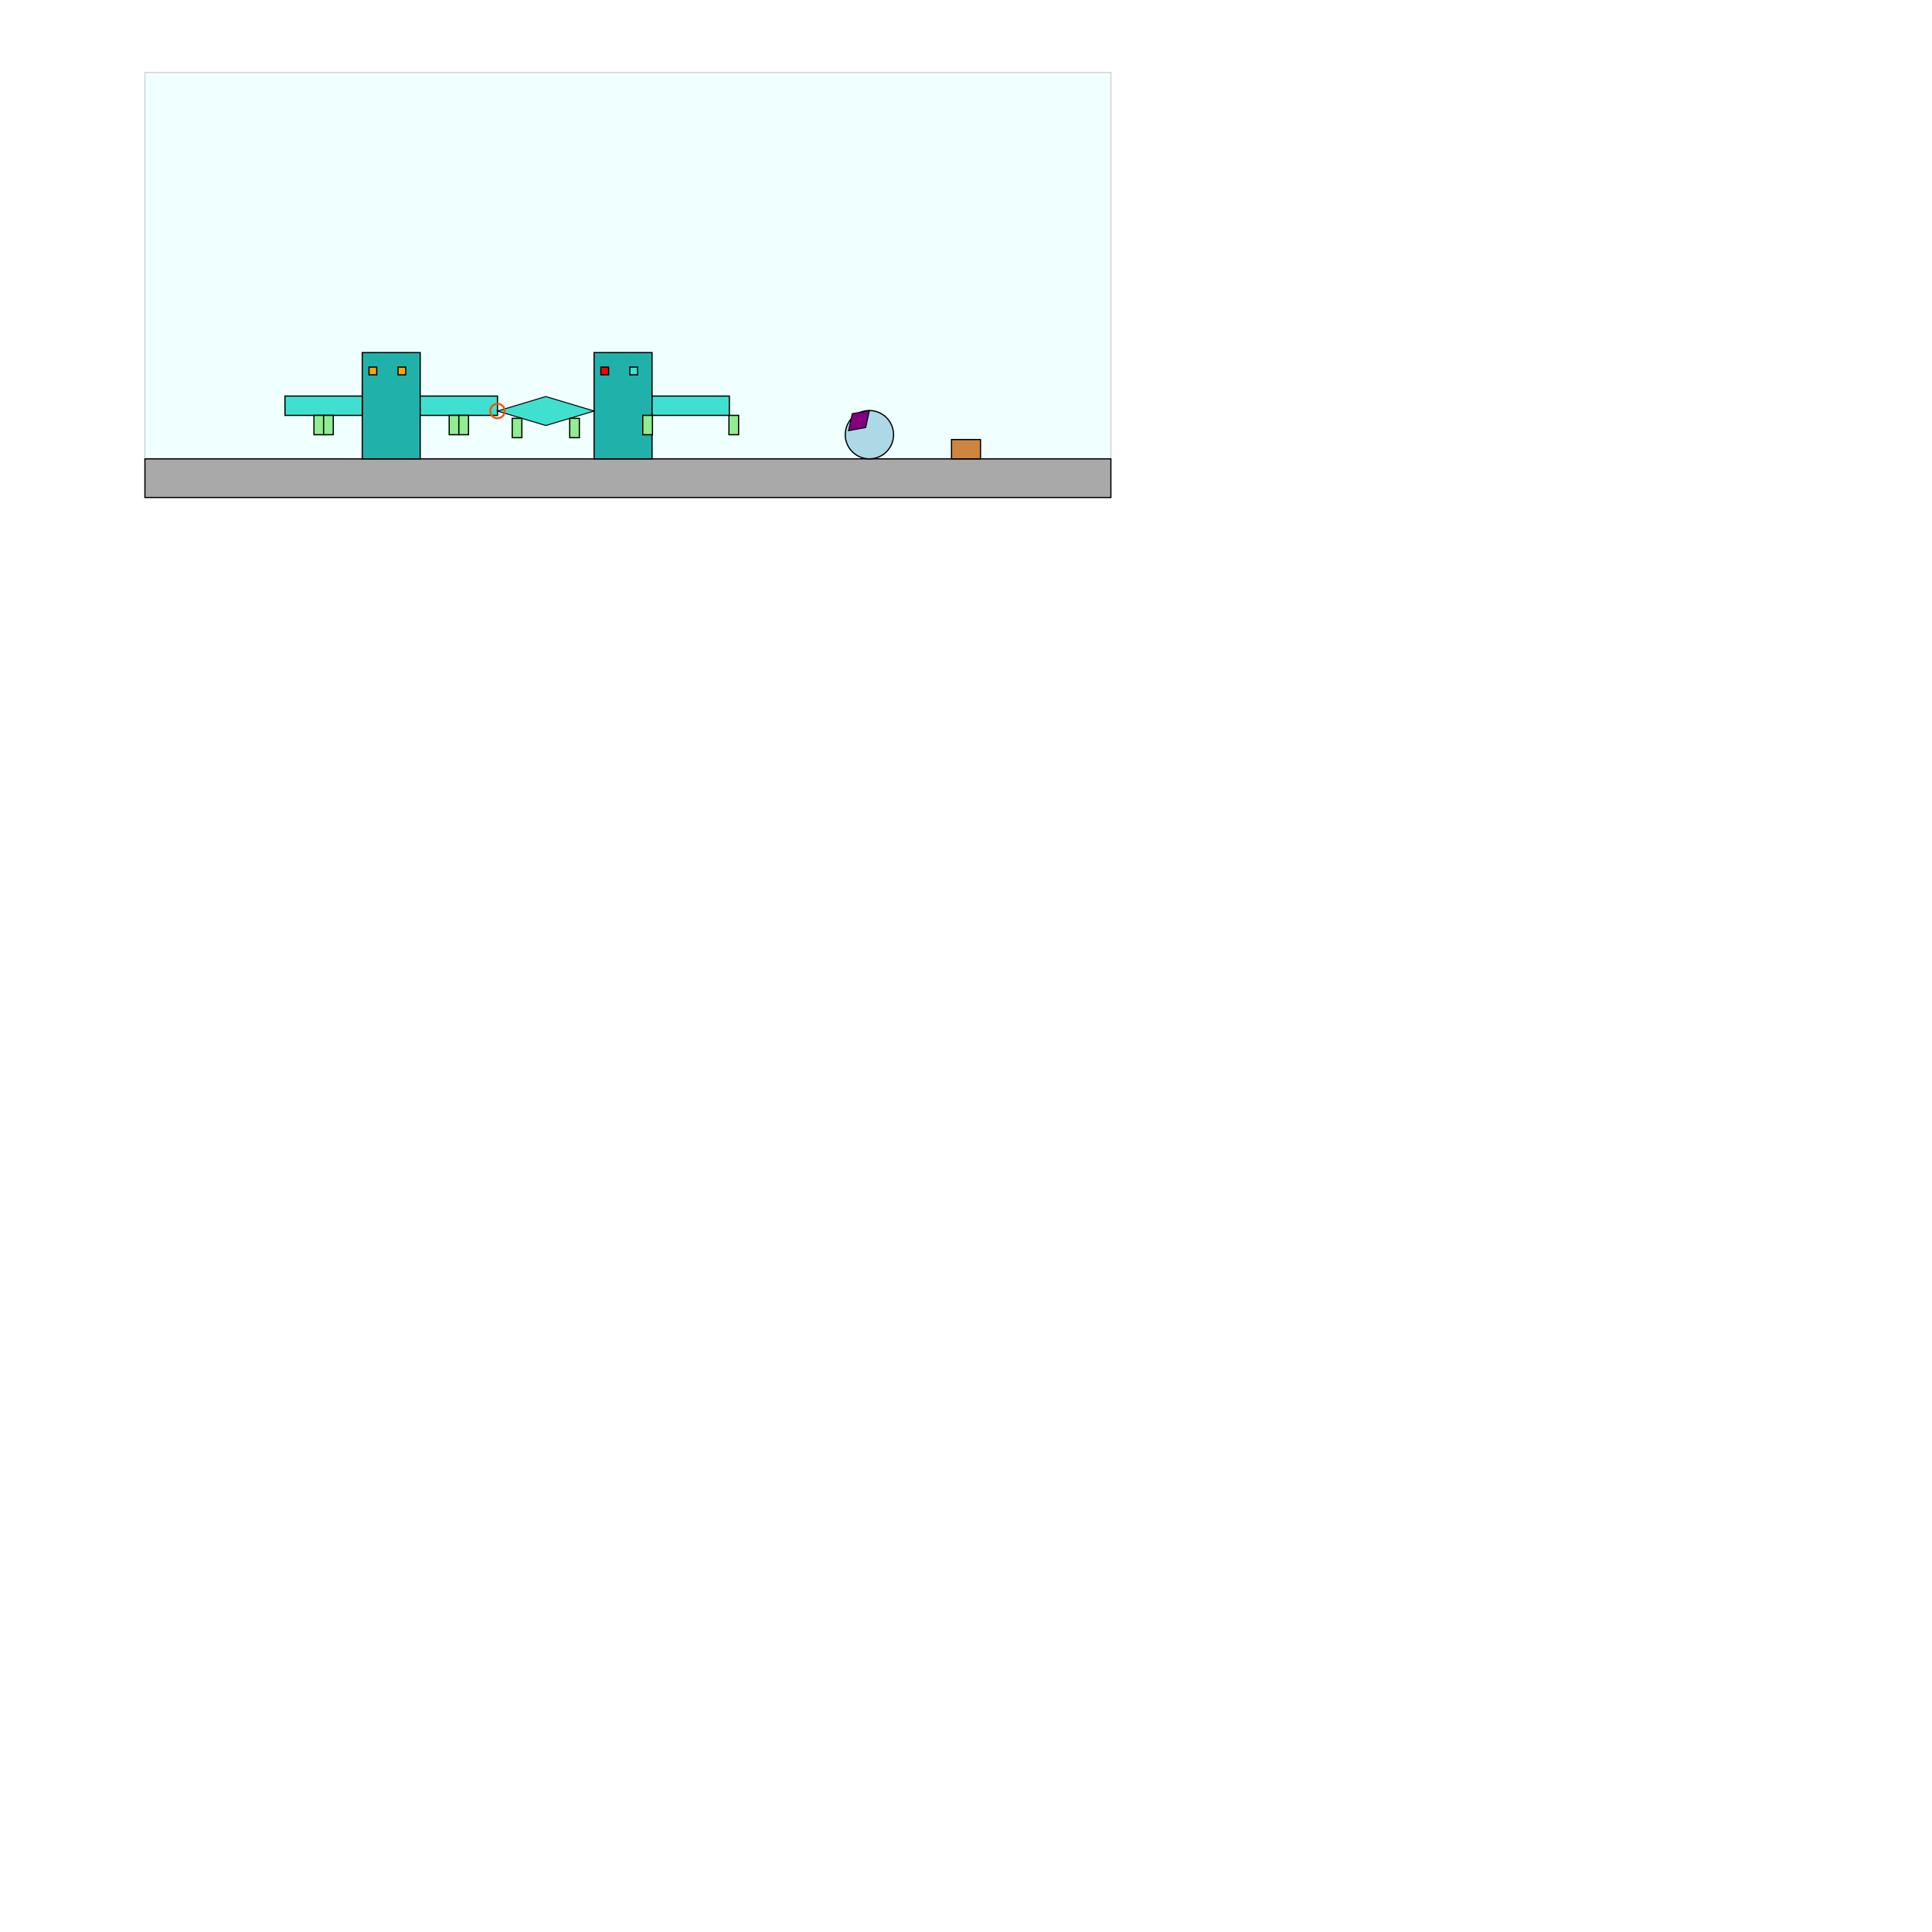
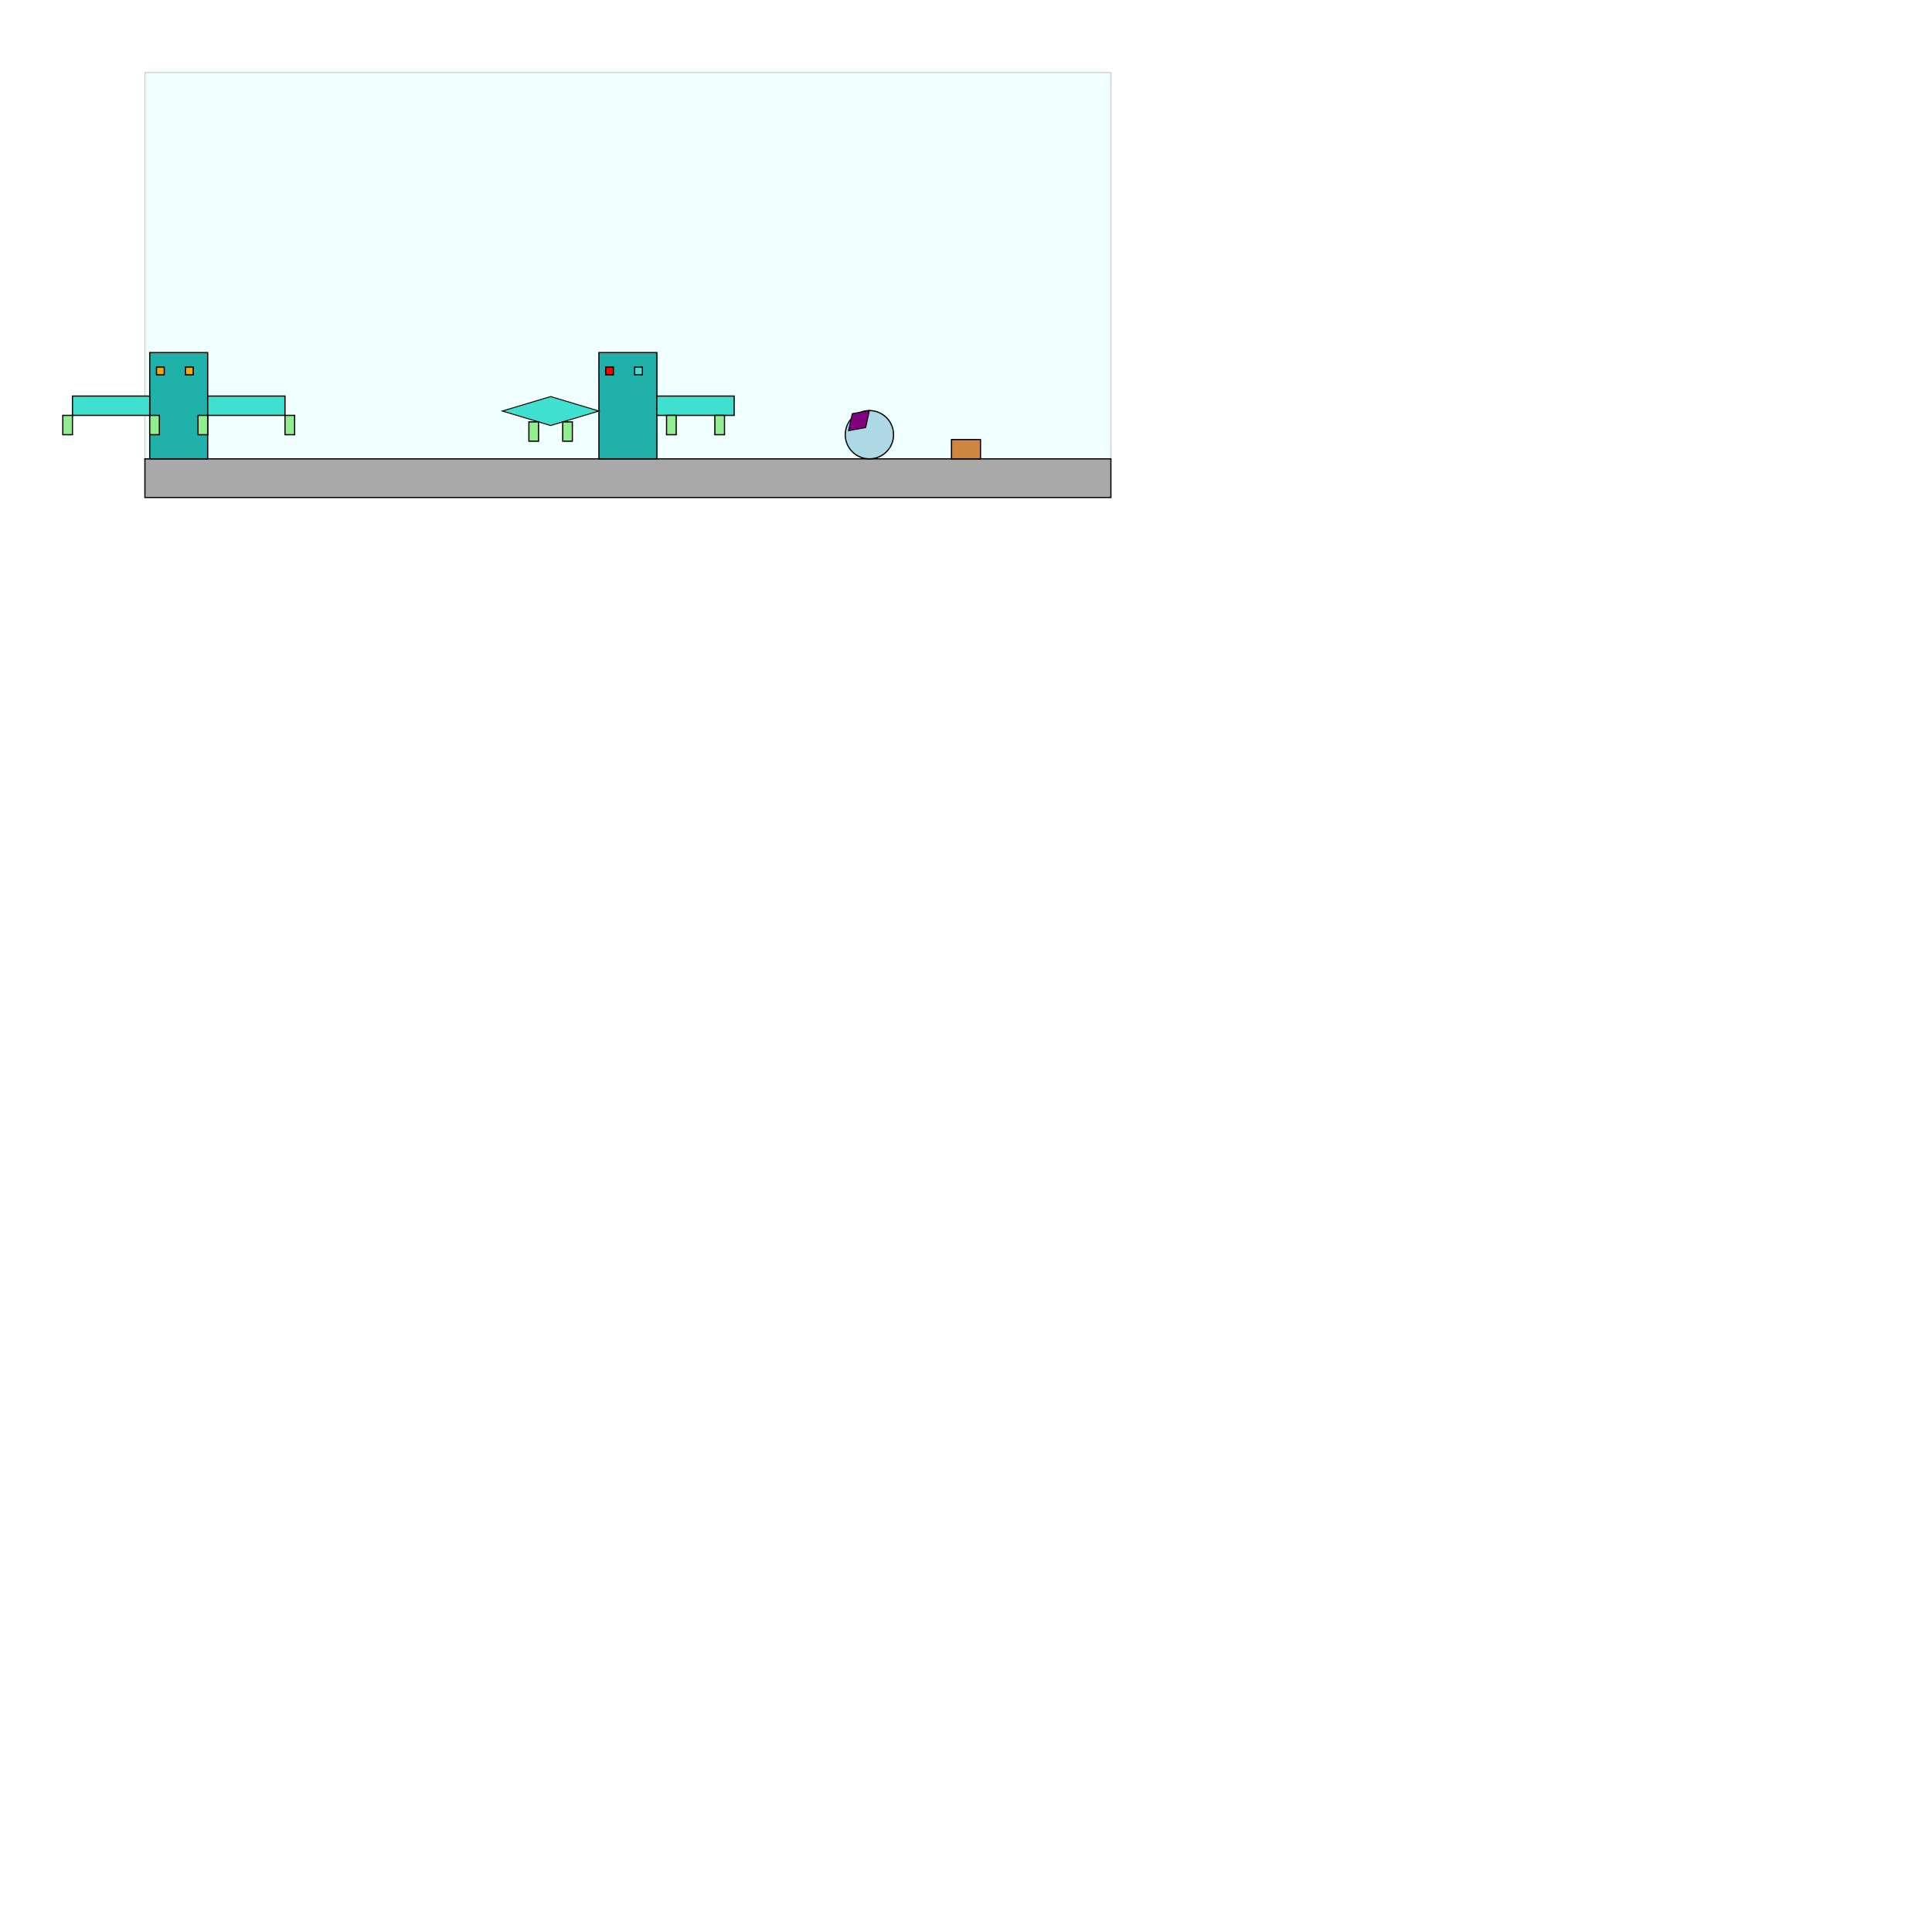
<svg xmlns="http://www.w3.org/2000/svg" version="1.1" width="2000" height="2000">
  <polygon points=" 150,75 1150,75 1150,475 150,475" style="fill:azure;stroke:lightgrey;stroke-width:1.25" />
  <polygon points=" 150,475 1150,475 1150,515 150,515" style="fill:darkgrey;stroke:black;stroke-width:1.25" />
  <circle cx="900" cy="450" r="25" fill="lightblue" />
  <circle cx="900" cy="450" r="25" fill="none" stroke="black" stroke-width="1.25" />
  <polygon points=" 896.156,442.613 878.42,445.84 882.263,428.226 900,425" style="fill:purple;stroke:black;stroke-width:1" />
  <polygon points=" 985,455 1015,455 1015,475 985,475" style="fill:peru;stroke:black;stroke-width:1.25" />
-   <polygon points=" 375,365 435,365 435,475 375,475" style="fill:lightseagreen;stroke:black;stroke-width:1.25" />
-   <polygon points=" 412,380 420,380 420,388 412,388" style="fill:orange;stroke:black;stroke-width:1.25" />
-   <polygon points=" 382,380 390,380 390,388 382,388" style="fill:orange;stroke:black;stroke-width:1.25" />
-   <polygon points=" 435,410 515,410 515,430 435,430" style="fill:turquoise;stroke:black;stroke-width:1.25" />
-   <polygon points=" 465,430 475,430 475,450 465,450" style="fill:lightgreen;stroke:black;stroke-width:1.25" />
-   <polygon points=" 475,430 485,430 485,450 475,450" style="fill:lightgreen;stroke:black;stroke-width:1.25" />
-   <polygon points=" 295,410 375,410 375,430 295,430" style="fill:turquoise;stroke:black;stroke-width:1.25" />
-   <polygon points=" 325,430 335,430 335,450 325,450" style="fill:lightgreen;stroke:black;stroke-width:1.25" />
-   <polygon points=" 335,430 345,430 345,450 335,450" style="fill:lightgreen;stroke:black;stroke-width:1.25" />
-   <polygon points=" 615,365 675,365 675,475 615,475" style="fill:lightseagreen;stroke:black;stroke-width:1.25" />
-   <polygon points=" 652,380 660,380 660,388 652,388" style="fill:turquoise;stroke:black;stroke-width:1.25" />
-   <polygon points=" 622,380 630,380 630,388 622,388" style="fill:red;stroke:black;stroke-width:1.25" />
-   <polygon points=" 675,410 755,410 755,430 675,430" style="fill:turquoise;stroke:black;stroke-width:1.25" />
-   <polygon points=" 665.4,430 675.4,430 675.4,450 665.4,450" style="fill:lightgreen;stroke:black;stroke-width:1.25" />
-   <polygon points=" 754.6,430 764.6,430 764.6,450 754.6,450" style="fill:lightgreen;stroke:black;stroke-width:1.25" />
-   <polygon points=" 515,425.5 565,410.5 615,425.5 565,440.5" style="fill:turquoise;stroke:black;stroke-width:1" />
-   <polygon points=" 530.25,433.075 540.25,433.075 540.25,453.075 530.25,453.075" style="fill:lightgreen;stroke:black;stroke-width:1.25" />
-   <polygon points=" 589.75,433.075 599.75,433.075 599.75,453.075 589.75,453.075" style="fill:lightgreen;stroke:black;stroke-width:1.25" />
-   <circle cx="515" cy="425.5" r="7.5" fill="none" stroke="rgb(255,79,0)" stroke-width="2" />
+   <polygon points=" 155,365 215,365 215,475 155,475" style="fill:lightseagreen;stroke:black;stroke-width:1.25" />
+   <polygon points=" 192,380 200,380 200,388 192,388" style="fill:orange;stroke:black;stroke-width:1.25" />
+   <polygon points=" 162,380 170,380 170,388 162,388" style="fill:orange;stroke:black;stroke-width:1.25" />
+   <polygon points=" 215,410 295,410 295,430 215,430" style="fill:turquoise;stroke:black;stroke-width:1.25" />
+   <polygon points=" 205,430 215,430 215,450 205,450" style="fill:lightgreen;stroke:black;stroke-width:1.25" />
+   <polygon points=" 295,430 305,430 305,450 295,450" style="fill:lightgreen;stroke:black;stroke-width:1.25" />
+   <polygon points=" 75,410 155,410 155,430 75,430" style="fill:turquoise;stroke:black;stroke-width:1.25" />
+   <polygon points=" 65,430 75,430 75,450 65,450" style="fill:lightgreen;stroke:black;stroke-width:1.25" />
+   <polygon points=" 155,430 165,430 165,450 155,450" style="fill:lightgreen;stroke:black;stroke-width:1.25" />
+   <polygon points=" 620,365 680,365 680,475 620,475" style="fill:lightseagreen;stroke:black;stroke-width:1.25" />
+   <polygon points=" 657,380 665,380 665,388 657,388" style="fill:turquoise;stroke:black;stroke-width:1.25" />
+   <polygon points=" 627,380 635,380 635,388 627,388" style="fill:red;stroke:black;stroke-width:1.25" />
+   <polygon points=" 680,410 760,410 760,430 680,430" style="fill:turquoise;stroke:black;stroke-width:1.25" />
+   <polygon points=" 690,430 700,430 700,450 690,450" style="fill:lightgreen;stroke:black;stroke-width:1.25" />
+   <polygon points=" 740,430 750,430 750,450 740,450" style="fill:lightgreen;stroke:black;stroke-width:1.25" />
+   <polygon points=" 520,425.5 570,410.5 620,425.5 570,440.5" style="fill:turquoise;stroke:black;stroke-width:1" />
+   <polygon points=" 547.5,436.75 557.5,436.75 557.5,456.75 547.5,456.75" style="fill:lightgreen;stroke:black;stroke-width:1.25" />
+   <polygon points=" 582.5,436.75 592.5,436.75 592.5,456.75 582.5,456.75" style="fill:lightgreen;stroke:black;stroke-width:1.25" />
</svg>
